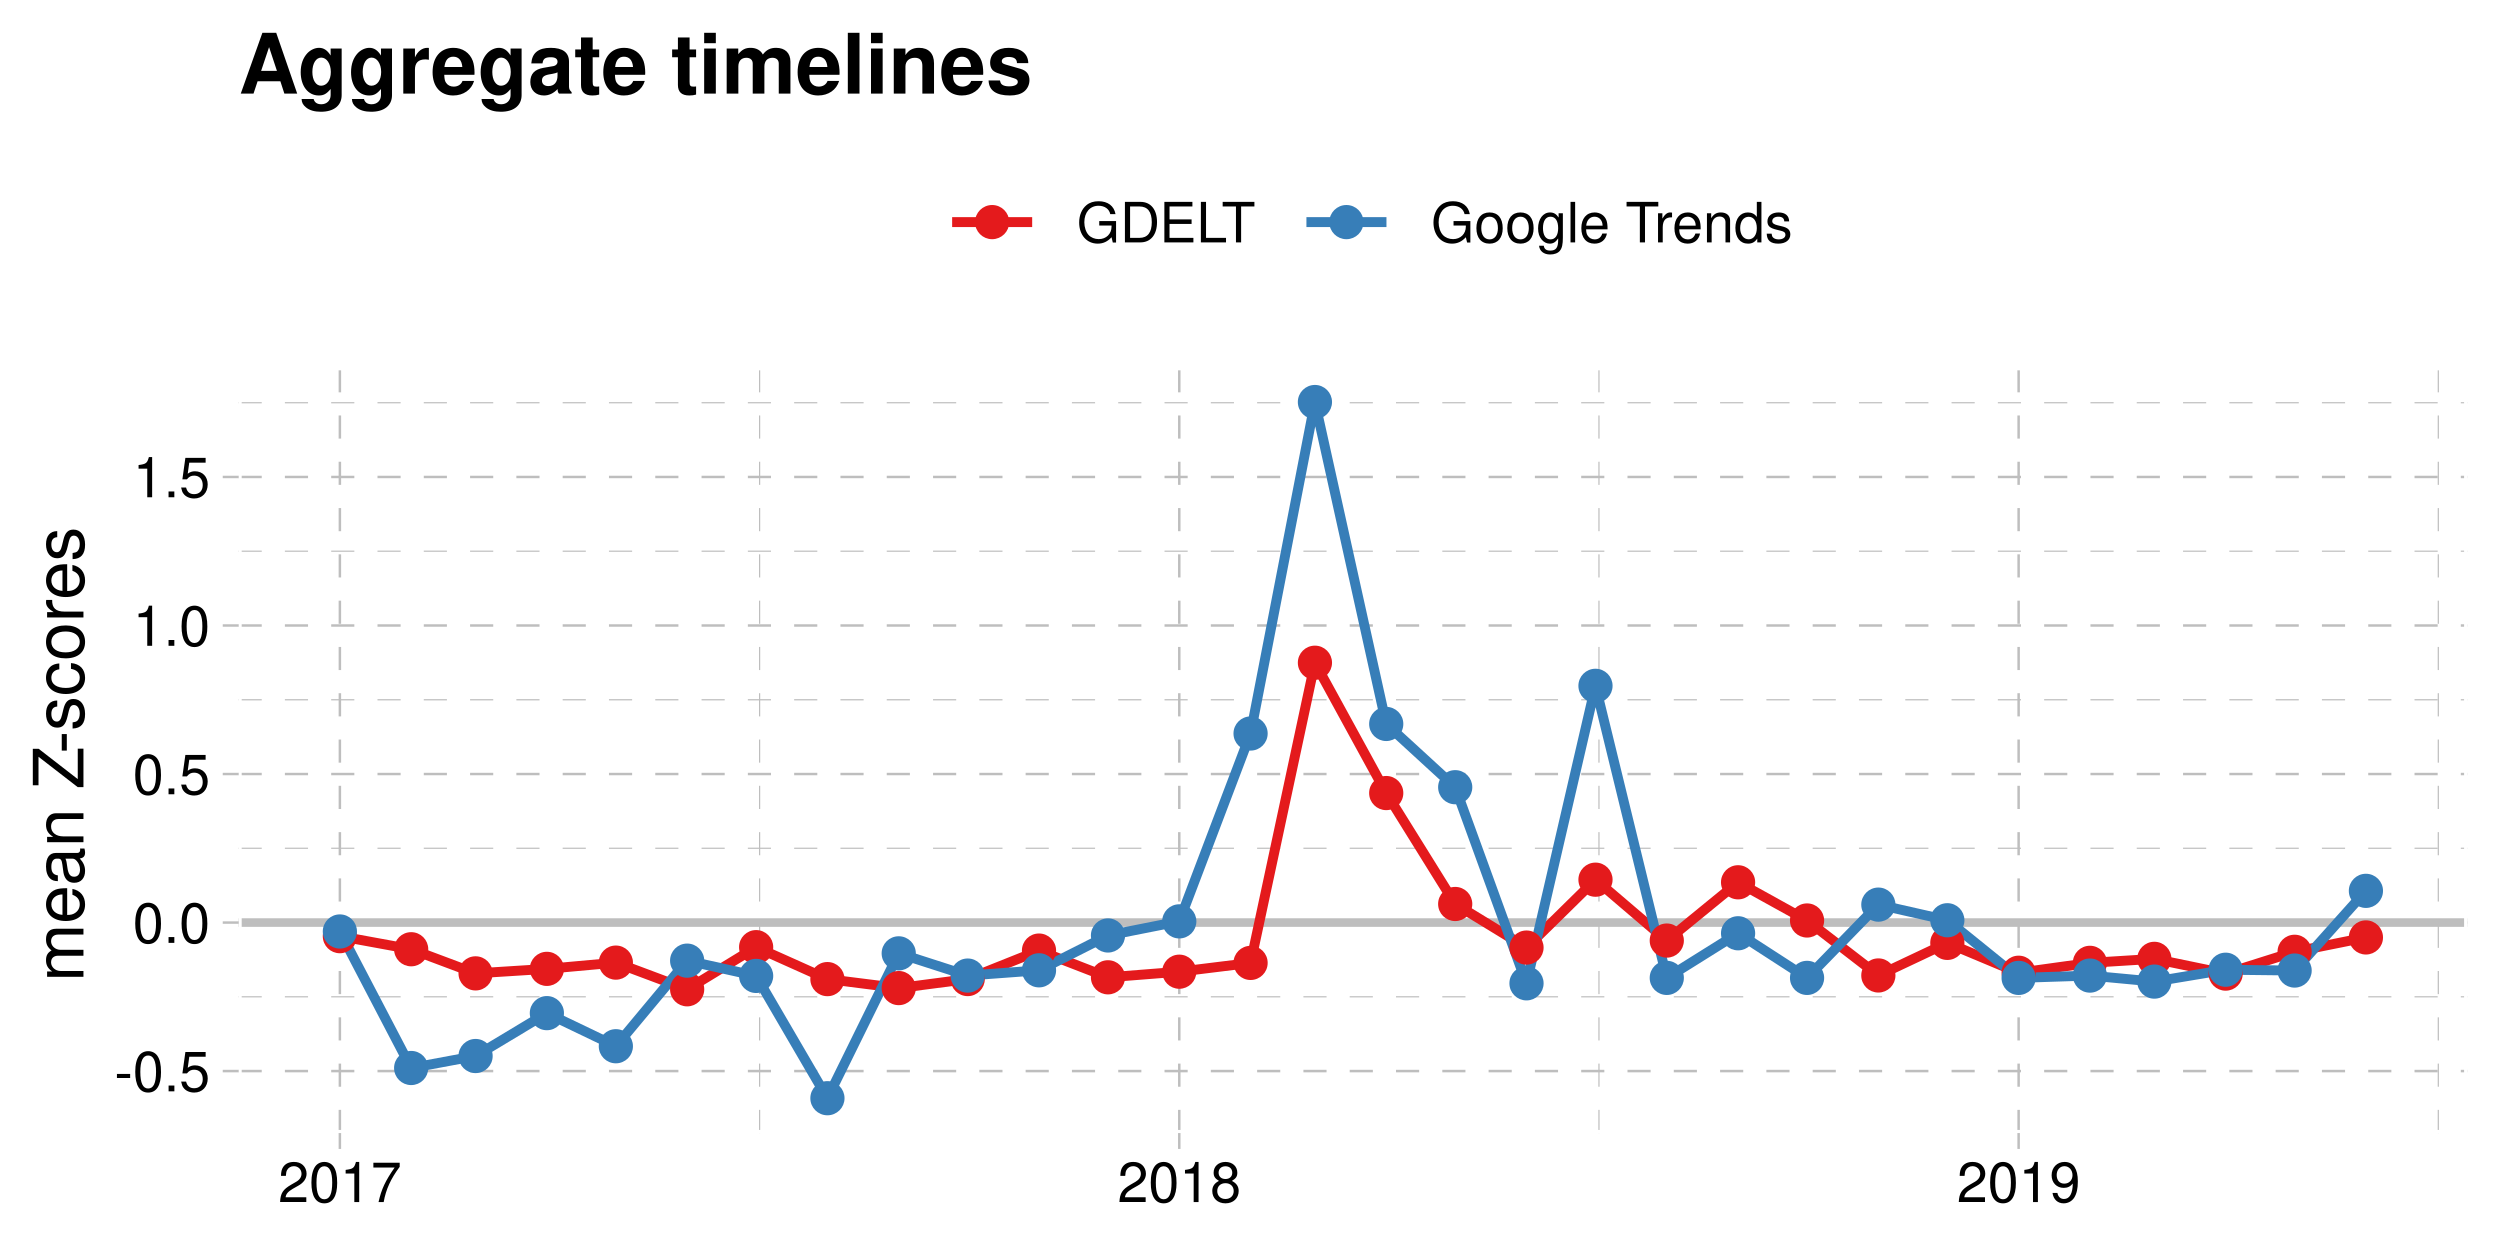
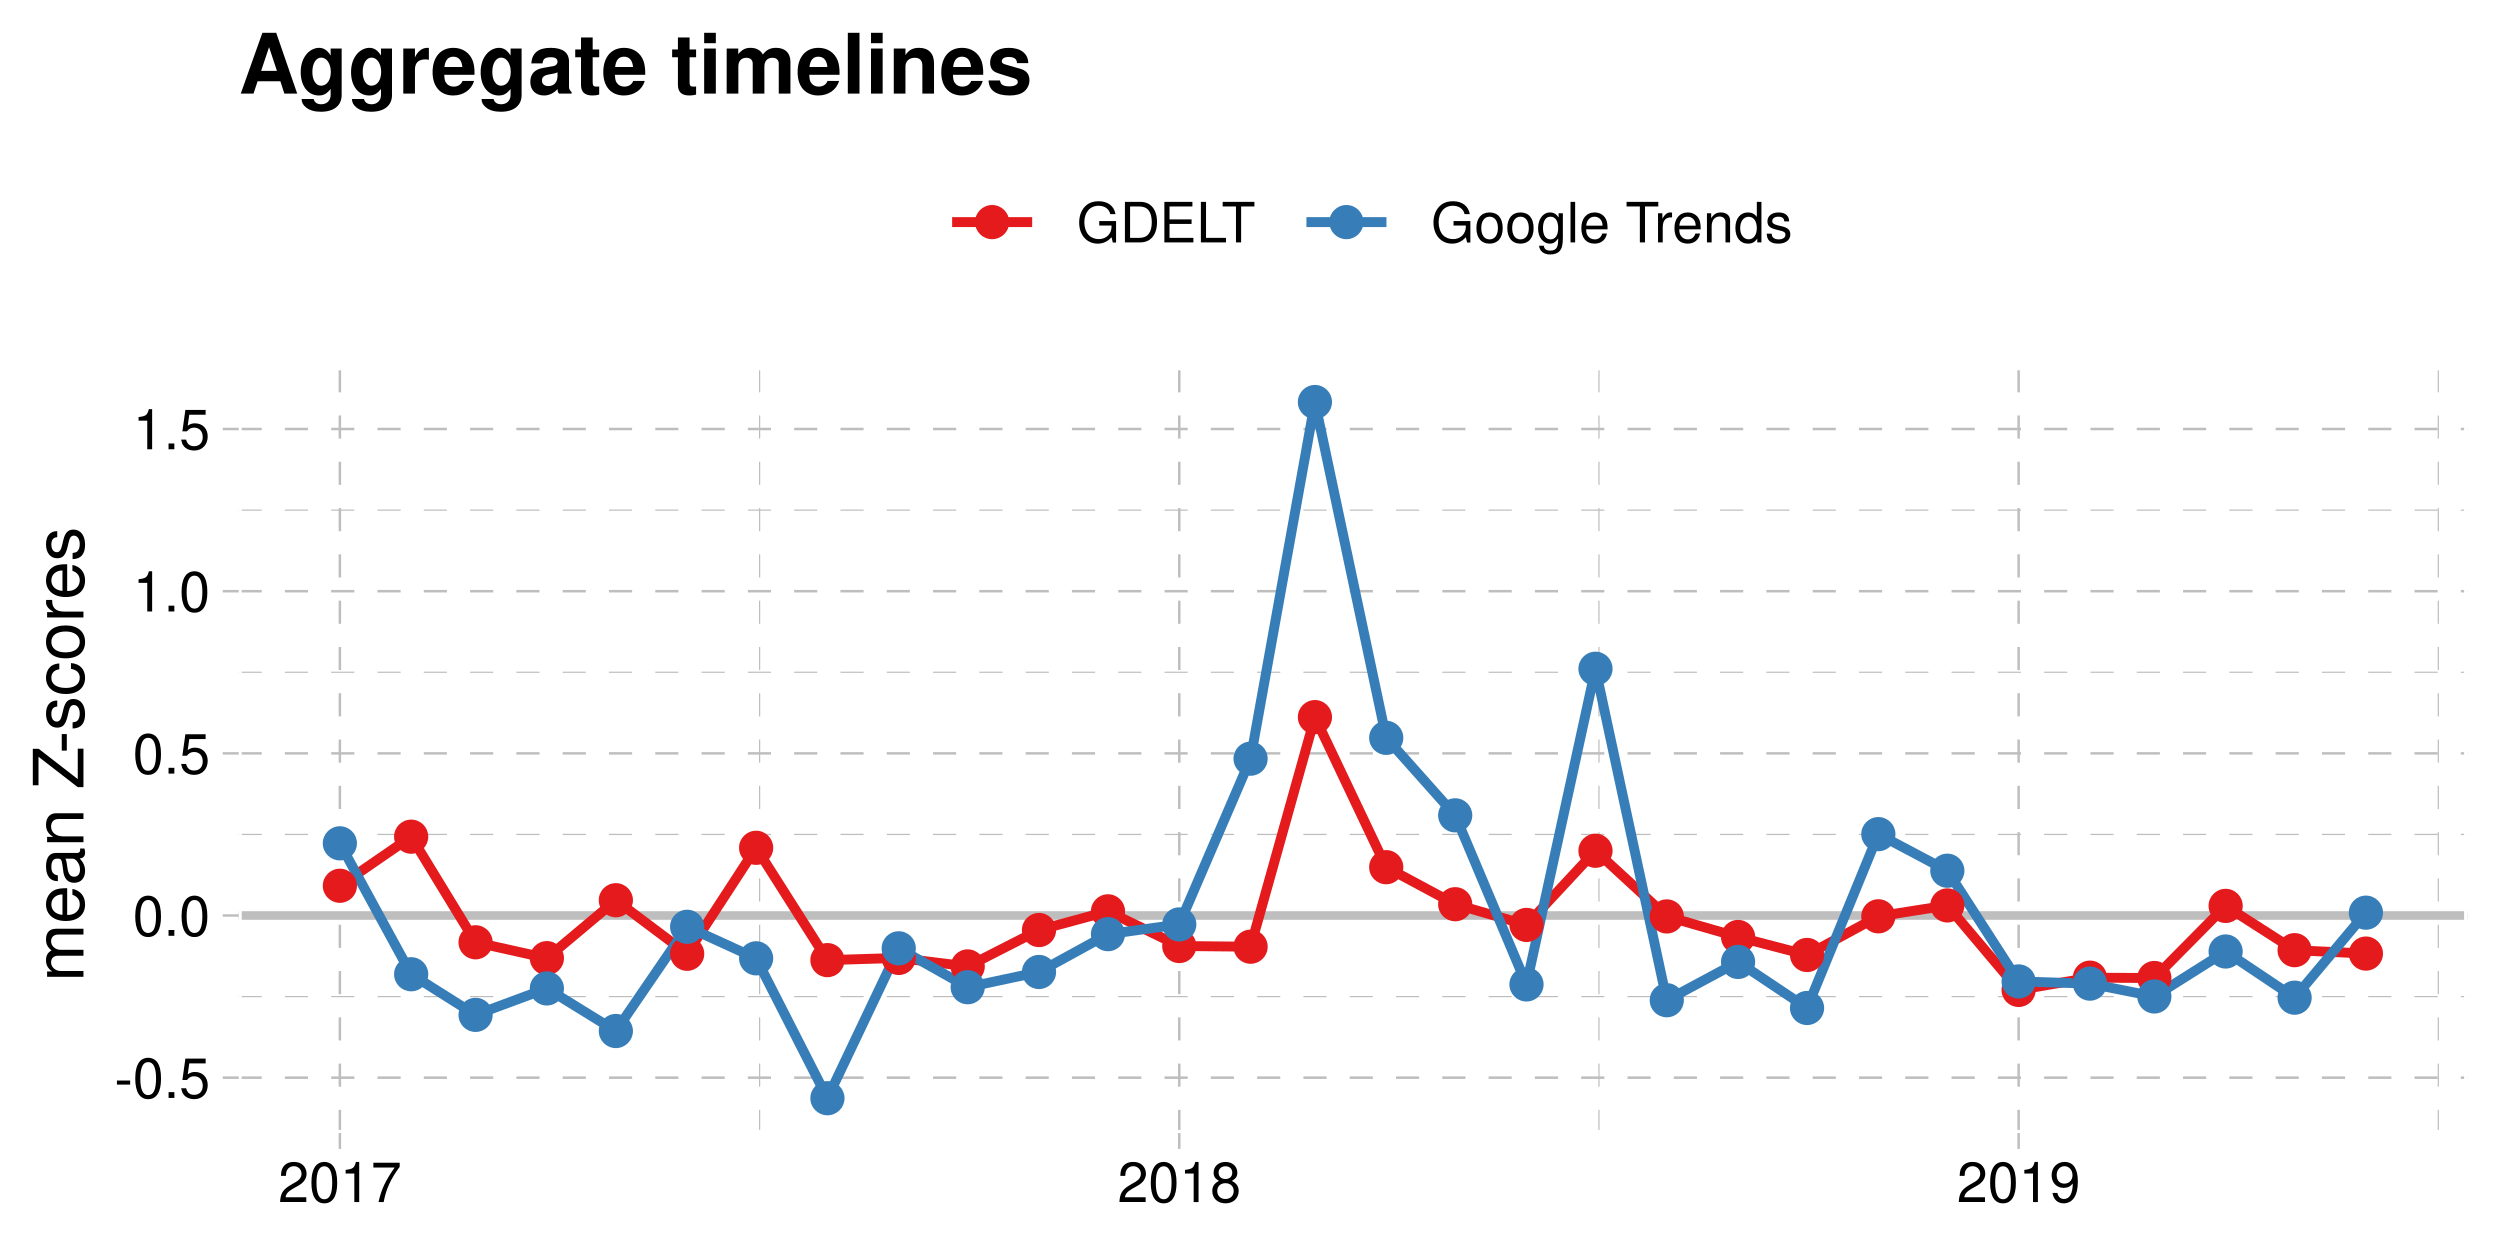
<svg xmlns="http://www.w3.org/2000/svg" viewBox="0 0 432.00 216.00">
  <defs>
    <style type="text/css">
    line, polyline, polygon, path, rect, circle {
      fill: none;
      stroke: #000000;
      stroke-linecap: round;
      stroke-linejoin: round;
      stroke-miterlimit: 10.00;
    }
  </style>
  </defs>
  <rect width="100%" height="100%" style="stroke: none; fill: #FFFFFF;" />
  <rect x="0.00" y="0.00" width="432.00" height="216.00" style="stroke-width: 1.07; stroke: none; fill: #FFFFFF;" />
  <defs>
    <clipPath id="cpNDEuMjN8NDI2LjMzfDE5NS43OXw2My40Ng==">
      <rect x="41.23" y="63.46" width="385.10" height="132.33" />
    </clipPath>
  </defs>
  <rect x="41.23" y="63.46" width="385.10" height="132.33" style="stroke-width: 1.07; stroke: #FFFFFF;" clip-path="url(#cpNDEuMjN8NDI2LjMzfDE5NS43OXw2My40Ng==)" />
-   <polyline points="41.23,172.25 426.33,172.25 " style="stroke-width: 0.21; stroke: #BEBEBE; stroke-dasharray: 4.00,4.00; stroke-linecap: butt;" clip-path="url(#cpNDEuMjN8NDI2LjMzfDE5NS43OXw2My40Ng==)" />
-   <polyline points="41.23,146.58 426.33,146.58 " style="stroke-width: 0.21; stroke: #BEBEBE; stroke-dasharray: 4.00,4.00; stroke-linecap: butt;" clip-path="url(#cpNDEuMjN8NDI2LjMzfDE5NS43OXw2My40Ng==)" />
-   <polyline points="41.23,120.92 426.33,120.92 " style="stroke-width: 0.21; stroke: #BEBEBE; stroke-dasharray: 4.00,4.00; stroke-linecap: butt;" clip-path="url(#cpNDEuMjN8NDI2LjMzfDE5NS43OXw2My40Ng==)" />
-   <polyline points="41.23,95.25 426.33,95.25 " style="stroke-width: 0.21; stroke: #BEBEBE; stroke-dasharray: 4.00,4.00; stroke-linecap: butt;" clip-path="url(#cpNDEuMjN8NDI2LjMzfDE5NS43OXw2My40Ng==)" />
-   <polyline points="41.23,69.59 426.33,69.59 " style="stroke-width: 0.21; stroke: #BEBEBE; stroke-dasharray: 4.00,4.00; stroke-linecap: butt;" clip-path="url(#cpNDEuMjN8NDI2LjMzfDE5NS43OXw2My40Ng==)" />
+   <polyline points="41.23,172.21 426.33,172.21 " style="stroke-width: 0.21; stroke: #BEBEBE; stroke-dasharray: 4.00,4.00; stroke-linecap: butt;" clip-path="url(#cpNDEuMjN8NDI2LjMzfDE5NS43OXw2My40Ng==)" />
+   <polyline points="41.23,144.19 426.33,144.19 " style="stroke-width: 0.21; stroke: #BEBEBE; stroke-dasharray: 4.00,4.00; stroke-linecap: butt;" clip-path="url(#cpNDEuMjN8NDI2LjMzfDE5NS43OXw2My40Ng==)" />
+   <polyline points="41.23,116.17 426.33,116.17 " style="stroke-width: 0.21; stroke: #BEBEBE; stroke-dasharray: 4.00,4.00; stroke-linecap: butt;" clip-path="url(#cpNDEuMjN8NDI2LjMzfDE5NS43OXw2My40Ng==)" />
+   <polyline points="41.23,88.15 426.33,88.15 " style="stroke-width: 0.21; stroke: #BEBEBE; stroke-dasharray: 4.00,4.00; stroke-linecap: butt;" clip-path="url(#cpNDEuMjN8NDI2LjMzfDE5NS43OXw2My40Ng==)" />
  <polyline points="131.26,195.79 131.26,63.46 " style="stroke-width: 0.21; stroke: #BEBEBE; stroke-dasharray: 4.00,4.00; stroke-linecap: butt;" clip-path="url(#cpNDEuMjN8NDI2LjMzfDE5NS43OXw2My40Ng==)" />
  <polyline points="276.30,195.79 276.30,63.46 " style="stroke-width: 0.21; stroke: #BEBEBE; stroke-dasharray: 4.00,4.00; stroke-linecap: butt;" clip-path="url(#cpNDEuMjN8NDI2LjMzfDE5NS43OXw2My40Ng==)" />
  <polyline points="421.34,195.79 421.34,63.46 " style="stroke-width: 0.21; stroke: #BEBEBE; stroke-dasharray: 4.00,4.00; stroke-linecap: butt;" clip-path="url(#cpNDEuMjN8NDI2LjMzfDE5NS43OXw2My40Ng==)" />
-   <polyline points="41.23,185.08 426.33,185.08 " style="stroke-width: 0.43; stroke: #BEBEBE; stroke-dasharray: 4.00,4.00; stroke-linecap: butt;" clip-path="url(#cpNDEuMjN8NDI2LjMzfDE5NS43OXw2My40Ng==)" />
-   <polyline points="41.23,159.42 426.33,159.42 " style="stroke-width: 0.43; stroke: #BEBEBE; stroke-dasharray: 4.00,4.00; stroke-linecap: butt;" clip-path="url(#cpNDEuMjN8NDI2LjMzfDE5NS43OXw2My40Ng==)" />
-   <polyline points="41.23,133.75 426.33,133.75 " style="stroke-width: 0.43; stroke: #BEBEBE; stroke-dasharray: 4.00,4.00; stroke-linecap: butt;" clip-path="url(#cpNDEuMjN8NDI2LjMzfDE5NS43OXw2My40Ng==)" />
-   <polyline points="41.23,108.09 426.33,108.09 " style="stroke-width: 0.43; stroke: #BEBEBE; stroke-dasharray: 4.00,4.00; stroke-linecap: butt;" clip-path="url(#cpNDEuMjN8NDI2LjMzfDE5NS43OXw2My40Ng==)" />
-   <polyline points="41.23,82.42 426.33,82.42 " style="stroke-width: 0.43; stroke: #BEBEBE; stroke-dasharray: 4.00,4.00; stroke-linecap: butt;" clip-path="url(#cpNDEuMjN8NDI2LjMzfDE5NS43OXw2My40Ng==)" />
+   <polyline points="41.23,186.22 426.33,186.22 " style="stroke-width: 0.43; stroke: #BEBEBE; stroke-dasharray: 4.00,4.00; stroke-linecap: butt;" clip-path="url(#cpNDEuMjN8NDI2LjMzfDE5NS43OXw2My40Ng==)" />
+   <polyline points="41.23,158.20 426.33,158.20 " style="stroke-width: 0.43; stroke: #BEBEBE; stroke-dasharray: 4.00,4.00; stroke-linecap: butt;" clip-path="url(#cpNDEuMjN8NDI2LjMzfDE5NS43OXw2My40Ng==)" />
+   <polyline points="41.23,130.18 426.33,130.18 " style="stroke-width: 0.43; stroke: #BEBEBE; stroke-dasharray: 4.00,4.00; stroke-linecap: butt;" clip-path="url(#cpNDEuMjN8NDI2LjMzfDE5NS43OXw2My40Ng==)" />
+   <polyline points="41.23,102.16 426.33,102.16 " style="stroke-width: 0.43; stroke: #BEBEBE; stroke-dasharray: 4.00,4.00; stroke-linecap: butt;" clip-path="url(#cpNDEuMjN8NDI2LjMzfDE5NS43OXw2My40Ng==)" />
+   <polyline points="41.23,74.13 426.33,74.13 " style="stroke-width: 0.43; stroke: #BEBEBE; stroke-dasharray: 4.00,4.00; stroke-linecap: butt;" clip-path="url(#cpNDEuMjN8NDI2LjMzfDE5NS43OXw2My40Ng==)" />
  <polyline points="58.73,195.79 58.73,63.46 " style="stroke-width: 0.43; stroke: #BEBEBE; stroke-dasharray: 4.00,4.00; stroke-linecap: butt;" clip-path="url(#cpNDEuMjN8NDI2LjMzfDE5NS43OXw2My40Ng==)" />
  <polyline points="203.78,195.79 203.78,63.46 " style="stroke-width: 0.43; stroke: #BEBEBE; stroke-dasharray: 4.00,4.00; stroke-linecap: butt;" clip-path="url(#cpNDEuMjN8NDI2LjMzfDE5NS43OXw2My40Ng==)" />
  <polyline points="348.82,195.79 348.82,63.46 " style="stroke-width: 0.43; stroke: #BEBEBE; stroke-dasharray: 4.00,4.00; stroke-linecap: butt;" clip-path="url(#cpNDEuMjN8NDI2LjMzfDE5NS43OXw2My40Ng==)" />
-   <line x1="41.23" y1="159.42" x2="426.33" y2="159.42" style="stroke-width: 1.49; stroke: #BEBEBE; stroke-linecap: butt;" clip-path="url(#cpNDEuMjN8NDI2LjMzfDE5NS43OXw2My40Ng==)" />
-   <polyline points="58.73,161.77 71.05,164.03 82.18,168.20 94.50,167.42 106.42,166.34 118.74,170.95 130.66,163.67 142.98,169.19 155.30,170.74 167.22,169.18 179.54,164.26 191.46,168.88 203.78,167.91 216.10,166.39 227.22,114.52 239.54,137.04 251.46,156.21 263.78,163.74 275.70,152.01 288.02,162.53 300.34,152.46 312.26,159.06 324.58,168.56 336.50,162.93 348.82,168.09 361.14,166.38 372.27,165.69 384.59,168.24 396.51,164.47 408.83,161.99 " style="stroke-width: 1.71; stroke: #E41A1C; stroke-linecap: butt;" clip-path="url(#cpNDEuMjN8NDI2LjMzfDE5NS43OXw2My40Ng==)" />
-   <polyline points="58.73,160.96 71.05,184.55 82.18,182.48 94.50,175.07 106.42,180.79 118.74,166.00 130.66,168.64 142.98,189.77 155.30,164.74 167.22,168.58 179.54,167.67 191.46,161.65 203.78,159.21 216.10,126.75 227.22,69.47 239.54,125.10 251.46,136.03 263.78,169.92 275.70,118.51 288.02,168.98 300.34,161.27 312.26,168.98 324.58,156.32 336.50,159.02 348.82,168.98 361.14,168.58 372.27,169.62 384.59,167.57 396.51,167.71 408.83,153.94 " style="stroke-width: 1.71; stroke: #377EB8; stroke-linecap: butt;" clip-path="url(#cpNDEuMjN8NDI2LjMzfDE5NS43OXw2My40Ng==)" />
-   <circle cx="58.73" cy="161.77" r="1.95pt" style="stroke-width: 0.71; stroke: #E41A1C; fill: #E41A1C;" clip-path="url(#cpNDEuMjN8NDI2LjMzfDE5NS43OXw2My40Ng==)" />
-   <circle cx="71.05" cy="164.03" r="1.95pt" style="stroke-width: 0.71; stroke: #E41A1C; fill: #E41A1C;" clip-path="url(#cpNDEuMjN8NDI2LjMzfDE5NS43OXw2My40Ng==)" />
-   <circle cx="82.18" cy="168.20" r="1.95pt" style="stroke-width: 0.71; stroke: #E41A1C; fill: #E41A1C;" clip-path="url(#cpNDEuMjN8NDI2LjMzfDE5NS43OXw2My40Ng==)" />
-   <circle cx="94.50" cy="167.42" r="1.95pt" style="stroke-width: 0.71; stroke: #E41A1C; fill: #E41A1C;" clip-path="url(#cpNDEuMjN8NDI2LjMzfDE5NS43OXw2My40Ng==)" />
-   <circle cx="106.42" cy="166.34" r="1.95pt" style="stroke-width: 0.71; stroke: #E41A1C; fill: #E41A1C;" clip-path="url(#cpNDEuMjN8NDI2LjMzfDE5NS43OXw2My40Ng==)" />
-   <circle cx="118.74" cy="170.95" r="1.95pt" style="stroke-width: 0.71; stroke: #E41A1C; fill: #E41A1C;" clip-path="url(#cpNDEuMjN8NDI2LjMzfDE5NS43OXw2My40Ng==)" />
-   <circle cx="130.66" cy="163.67" r="1.95pt" style="stroke-width: 0.71; stroke: #E41A1C; fill: #E41A1C;" clip-path="url(#cpNDEuMjN8NDI2LjMzfDE5NS43OXw2My40Ng==)" />
-   <circle cx="142.98" cy="169.19" r="1.95pt" style="stroke-width: 0.71; stroke: #E41A1C; fill: #E41A1C;" clip-path="url(#cpNDEuMjN8NDI2LjMzfDE5NS43OXw2My40Ng==)" />
-   <circle cx="155.30" cy="170.74" r="1.95pt" style="stroke-width: 0.71; stroke: #E41A1C; fill: #E41A1C;" clip-path="url(#cpNDEuMjN8NDI2LjMzfDE5NS43OXw2My40Ng==)" />
-   <circle cx="167.22" cy="169.18" r="1.95pt" style="stroke-width: 0.71; stroke: #E41A1C; fill: #E41A1C;" clip-path="url(#cpNDEuMjN8NDI2LjMzfDE5NS43OXw2My40Ng==)" />
-   <circle cx="179.54" cy="164.26" r="1.95pt" style="stroke-width: 0.71; stroke: #E41A1C; fill: #E41A1C;" clip-path="url(#cpNDEuMjN8NDI2LjMzfDE5NS43OXw2My40Ng==)" />
-   <circle cx="191.46" cy="168.88" r="1.95pt" style="stroke-width: 0.71; stroke: #E41A1C; fill: #E41A1C;" clip-path="url(#cpNDEuMjN8NDI2LjMzfDE5NS43OXw2My40Ng==)" />
-   <circle cx="203.78" cy="167.91" r="1.95pt" style="stroke-width: 0.71; stroke: #E41A1C; fill: #E41A1C;" clip-path="url(#cpNDEuMjN8NDI2LjMzfDE5NS43OXw2My40Ng==)" />
-   <circle cx="216.10" cy="166.39" r="1.95pt" style="stroke-width: 0.71; stroke: #E41A1C; fill: #E41A1C;" clip-path="url(#cpNDEuMjN8NDI2LjMzfDE5NS43OXw2My40Ng==)" />
-   <circle cx="227.22" cy="114.52" r="1.95pt" style="stroke-width: 0.71; stroke: #E41A1C; fill: #E41A1C;" clip-path="url(#cpNDEuMjN8NDI2LjMzfDE5NS43OXw2My40Ng==)" />
-   <circle cx="239.54" cy="137.04" r="1.95pt" style="stroke-width: 0.71; stroke: #E41A1C; fill: #E41A1C;" clip-path="url(#cpNDEuMjN8NDI2LjMzfDE5NS43OXw2My40Ng==)" />
-   <circle cx="251.46" cy="156.21" r="1.95pt" style="stroke-width: 0.71; stroke: #E41A1C; fill: #E41A1C;" clip-path="url(#cpNDEuMjN8NDI2LjMzfDE5NS43OXw2My40Ng==)" />
-   <circle cx="263.78" cy="163.74" r="1.95pt" style="stroke-width: 0.71; stroke: #E41A1C; fill: #E41A1C;" clip-path="url(#cpNDEuMjN8NDI2LjMzfDE5NS43OXw2My40Ng==)" />
-   <circle cx="275.70" cy="152.01" r="1.95pt" style="stroke-width: 0.71; stroke: #E41A1C; fill: #E41A1C;" clip-path="url(#cpNDEuMjN8NDI2LjMzfDE5NS43OXw2My40Ng==)" />
-   <circle cx="288.02" cy="162.53" r="1.95pt" style="stroke-width: 0.71; stroke: #E41A1C; fill: #E41A1C;" clip-path="url(#cpNDEuMjN8NDI2LjMzfDE5NS43OXw2My40Ng==)" />
-   <circle cx="300.34" cy="152.46" r="1.95pt" style="stroke-width: 0.71; stroke: #E41A1C; fill: #E41A1C;" clip-path="url(#cpNDEuMjN8NDI2LjMzfDE5NS43OXw2My40Ng==)" />
-   <circle cx="312.26" cy="159.06" r="1.95pt" style="stroke-width: 0.71; stroke: #E41A1C; fill: #E41A1C;" clip-path="url(#cpNDEuMjN8NDI2LjMzfDE5NS43OXw2My40Ng==)" />
-   <circle cx="324.58" cy="168.56" r="1.95pt" style="stroke-width: 0.71; stroke: #E41A1C; fill: #E41A1C;" clip-path="url(#cpNDEuMjN8NDI2LjMzfDE5NS43OXw2My40Ng==)" />
-   <circle cx="336.50" cy="162.93" r="1.95pt" style="stroke-width: 0.71; stroke: #E41A1C; fill: #E41A1C;" clip-path="url(#cpNDEuMjN8NDI2LjMzfDE5NS43OXw2My40Ng==)" />
-   <circle cx="348.82" cy="168.09" r="1.95pt" style="stroke-width: 0.71; stroke: #E41A1C; fill: #E41A1C;" clip-path="url(#cpNDEuMjN8NDI2LjMzfDE5NS43OXw2My40Ng==)" />
-   <circle cx="361.14" cy="166.38" r="1.95pt" style="stroke-width: 0.71; stroke: #E41A1C; fill: #E41A1C;" clip-path="url(#cpNDEuMjN8NDI2LjMzfDE5NS43OXw2My40Ng==)" />
-   <circle cx="372.27" cy="165.69" r="1.95pt" style="stroke-width: 0.71; stroke: #E41A1C; fill: #E41A1C;" clip-path="url(#cpNDEuMjN8NDI2LjMzfDE5NS43OXw2My40Ng==)" />
-   <circle cx="384.59" cy="168.24" r="1.95pt" style="stroke-width: 0.71; stroke: #E41A1C; fill: #E41A1C;" clip-path="url(#cpNDEuMjN8NDI2LjMzfDE5NS43OXw2My40Ng==)" />
-   <circle cx="396.51" cy="164.47" r="1.95pt" style="stroke-width: 0.71; stroke: #E41A1C; fill: #E41A1C;" clip-path="url(#cpNDEuMjN8NDI2LjMzfDE5NS43OXw2My40Ng==)" />
-   <circle cx="408.83" cy="161.99" r="1.95pt" style="stroke-width: 0.71; stroke: #E41A1C; fill: #E41A1C;" clip-path="url(#cpNDEuMjN8NDI2LjMzfDE5NS43OXw2My40Ng==)" />
-   <circle cx="58.73" cy="160.96" r="1.95pt" style="stroke-width: 0.71; stroke: #377EB8; fill: #377EB8;" clip-path="url(#cpNDEuMjN8NDI2LjMzfDE5NS43OXw2My40Ng==)" />
-   <circle cx="71.05" cy="184.55" r="1.95pt" style="stroke-width: 0.71; stroke: #377EB8; fill: #377EB8;" clip-path="url(#cpNDEuMjN8NDI2LjMzfDE5NS43OXw2My40Ng==)" />
-   <circle cx="82.18" cy="182.48" r="1.95pt" style="stroke-width: 0.71; stroke: #377EB8; fill: #377EB8;" clip-path="url(#cpNDEuMjN8NDI2LjMzfDE5NS43OXw2My40Ng==)" />
-   <circle cx="94.50" cy="175.07" r="1.95pt" style="stroke-width: 0.71; stroke: #377EB8; fill: #377EB8;" clip-path="url(#cpNDEuMjN8NDI2LjMzfDE5NS43OXw2My40Ng==)" />
-   <circle cx="106.42" cy="180.79" r="1.95pt" style="stroke-width: 0.71; stroke: #377EB8; fill: #377EB8;" clip-path="url(#cpNDEuMjN8NDI2LjMzfDE5NS43OXw2My40Ng==)" />
-   <circle cx="118.74" cy="166.00" r="1.95pt" style="stroke-width: 0.71; stroke: #377EB8; fill: #377EB8;" clip-path="url(#cpNDEuMjN8NDI2LjMzfDE5NS43OXw2My40Ng==)" />
-   <circle cx="130.66" cy="168.64" r="1.95pt" style="stroke-width: 0.71; stroke: #377EB8; fill: #377EB8;" clip-path="url(#cpNDEuMjN8NDI2LjMzfDE5NS43OXw2My40Ng==)" />
+   <line x1="41.23" y1="158.20" x2="426.33" y2="158.20" style="stroke-width: 1.49; stroke: #BEBEBE; stroke-linecap: butt;" clip-path="url(#cpNDEuMjN8NDI2LjMzfDE5NS43OXw2My40Ng==)" />
+   <polyline points="58.73,153.06 71.05,144.58 82.18,162.83 94.50,165.57 106.42,155.56 118.74,164.81 130.66,146.50 142.98,165.91 155.30,165.53 167.22,167.00 179.54,160.71 191.46,157.48 203.78,163.47 216.10,163.59 227.22,123.92 239.54,149.85 251.46,156.25 263.78,159.83 275.70,147.01 288.02,158.36 300.34,161.91 312.26,165.02 324.58,158.34 336.50,156.46 348.82,171.06 361.14,168.94 372.27,169.00 384.59,156.54 396.51,164.19 408.83,164.78 " style="stroke-width: 1.71; stroke: #E41A1C; stroke-linecap: butt;" clip-path="url(#cpNDEuMjN8NDI2LjMzfDE5NS43OXw2My40Ng==)" />
+   <polyline points="58.73,145.73 71.05,168.35 82.18,175.37 94.50,170.80 106.42,178.16 118.74,160.15 130.66,165.60 142.98,189.77 155.30,163.87 167.22,170.59 179.54,167.96 191.46,161.42 203.78,159.74 216.10,131.10 227.22,69.47 239.54,127.50 251.46,140.89 263.78,170.11 275.70,115.56 288.02,172.84 300.34,166.22 312.26,174.18 324.58,144.14 336.50,150.46 348.82,169.59 361.14,169.97 372.27,172.19 384.59,164.42 396.51,172.40 408.83,157.71 " style="stroke-width: 1.71; stroke: #377EB8; stroke-linecap: butt;" clip-path="url(#cpNDEuMjN8NDI2LjMzfDE5NS43OXw2My40Ng==)" />
+   <circle cx="58.73" cy="153.06" r="1.95pt" style="stroke-width: 0.71; stroke: #E41A1C; fill: #E41A1C;" clip-path="url(#cpNDEuMjN8NDI2LjMzfDE5NS43OXw2My40Ng==)" />
+   <circle cx="71.05" cy="144.58" r="1.95pt" style="stroke-width: 0.71; stroke: #E41A1C; fill: #E41A1C;" clip-path="url(#cpNDEuMjN8NDI2LjMzfDE5NS43OXw2My40Ng==)" />
+   <circle cx="82.18" cy="162.83" r="1.95pt" style="stroke-width: 0.71; stroke: #E41A1C; fill: #E41A1C;" clip-path="url(#cpNDEuMjN8NDI2LjMzfDE5NS43OXw2My40Ng==)" />
+   <circle cx="94.50" cy="165.57" r="1.95pt" style="stroke-width: 0.71; stroke: #E41A1C; fill: #E41A1C;" clip-path="url(#cpNDEuMjN8NDI2LjMzfDE5NS43OXw2My40Ng==)" />
+   <circle cx="106.42" cy="155.56" r="1.95pt" style="stroke-width: 0.71; stroke: #E41A1C; fill: #E41A1C;" clip-path="url(#cpNDEuMjN8NDI2LjMzfDE5NS43OXw2My40Ng==)" />
+   <circle cx="118.74" cy="164.81" r="1.95pt" style="stroke-width: 0.71; stroke: #E41A1C; fill: #E41A1C;" clip-path="url(#cpNDEuMjN8NDI2LjMzfDE5NS43OXw2My40Ng==)" />
+   <circle cx="130.66" cy="146.50" r="1.95pt" style="stroke-width: 0.71; stroke: #E41A1C; fill: #E41A1C;" clip-path="url(#cpNDEuMjN8NDI2LjMzfDE5NS43OXw2My40Ng==)" />
+   <circle cx="142.98" cy="165.91" r="1.95pt" style="stroke-width: 0.71; stroke: #E41A1C; fill: #E41A1C;" clip-path="url(#cpNDEuMjN8NDI2LjMzfDE5NS43OXw2My40Ng==)" />
+   <circle cx="155.30" cy="165.53" r="1.95pt" style="stroke-width: 0.71; stroke: #E41A1C; fill: #E41A1C;" clip-path="url(#cpNDEuMjN8NDI2LjMzfDE5NS43OXw2My40Ng==)" />
+   <circle cx="167.22" cy="167.00" r="1.95pt" style="stroke-width: 0.71; stroke: #E41A1C; fill: #E41A1C;" clip-path="url(#cpNDEuMjN8NDI2LjMzfDE5NS43OXw2My40Ng==)" />
+   <circle cx="179.54" cy="160.71" r="1.95pt" style="stroke-width: 0.71; stroke: #E41A1C; fill: #E41A1C;" clip-path="url(#cpNDEuMjN8NDI2LjMzfDE5NS43OXw2My40Ng==)" />
+   <circle cx="191.46" cy="157.48" r="1.95pt" style="stroke-width: 0.71; stroke: #E41A1C; fill: #E41A1C;" clip-path="url(#cpNDEuMjN8NDI2LjMzfDE5NS43OXw2My40Ng==)" />
+   <circle cx="203.78" cy="163.47" r="1.95pt" style="stroke-width: 0.71; stroke: #E41A1C; fill: #E41A1C;" clip-path="url(#cpNDEuMjN8NDI2LjMzfDE5NS43OXw2My40Ng==)" />
+   <circle cx="216.10" cy="163.59" r="1.95pt" style="stroke-width: 0.71; stroke: #E41A1C; fill: #E41A1C;" clip-path="url(#cpNDEuMjN8NDI2LjMzfDE5NS43OXw2My40Ng==)" />
+   <circle cx="227.22" cy="123.92" r="1.95pt" style="stroke-width: 0.71; stroke: #E41A1C; fill: #E41A1C;" clip-path="url(#cpNDEuMjN8NDI2LjMzfDE5NS43OXw2My40Ng==)" />
+   <circle cx="239.54" cy="149.85" r="1.95pt" style="stroke-width: 0.71; stroke: #E41A1C; fill: #E41A1C;" clip-path="url(#cpNDEuMjN8NDI2LjMzfDE5NS43OXw2My40Ng==)" />
+   <circle cx="251.46" cy="156.25" r="1.95pt" style="stroke-width: 0.71; stroke: #E41A1C; fill: #E41A1C;" clip-path="url(#cpNDEuMjN8NDI2LjMzfDE5NS43OXw2My40Ng==)" />
+   <circle cx="263.78" cy="159.83" r="1.95pt" style="stroke-width: 0.71; stroke: #E41A1C; fill: #E41A1C;" clip-path="url(#cpNDEuMjN8NDI2LjMzfDE5NS43OXw2My40Ng==)" />
+   <circle cx="275.70" cy="147.01" r="1.95pt" style="stroke-width: 0.71; stroke: #E41A1C; fill: #E41A1C;" clip-path="url(#cpNDEuMjN8NDI2LjMzfDE5NS43OXw2My40Ng==)" />
+   <circle cx="288.02" cy="158.36" r="1.95pt" style="stroke-width: 0.71; stroke: #E41A1C; fill: #E41A1C;" clip-path="url(#cpNDEuMjN8NDI2LjMzfDE5NS43OXw2My40Ng==)" />
+   <circle cx="300.34" cy="161.91" r="1.95pt" style="stroke-width: 0.71; stroke: #E41A1C; fill: #E41A1C;" clip-path="url(#cpNDEuMjN8NDI2LjMzfDE5NS43OXw2My40Ng==)" />
+   <circle cx="312.26" cy="165.02" r="1.95pt" style="stroke-width: 0.71; stroke: #E41A1C; fill: #E41A1C;" clip-path="url(#cpNDEuMjN8NDI2LjMzfDE5NS43OXw2My40Ng==)" />
+   <circle cx="324.58" cy="158.34" r="1.95pt" style="stroke-width: 0.71; stroke: #E41A1C; fill: #E41A1C;" clip-path="url(#cpNDEuMjN8NDI2LjMzfDE5NS43OXw2My40Ng==)" />
+   <circle cx="336.50" cy="156.46" r="1.95pt" style="stroke-width: 0.71; stroke: #E41A1C; fill: #E41A1C;" clip-path="url(#cpNDEuMjN8NDI2LjMzfDE5NS43OXw2My40Ng==)" />
+   <circle cx="348.82" cy="171.06" r="1.95pt" style="stroke-width: 0.71; stroke: #E41A1C; fill: #E41A1C;" clip-path="url(#cpNDEuMjN8NDI2LjMzfDE5NS43OXw2My40Ng==)" />
+   <circle cx="361.14" cy="168.94" r="1.95pt" style="stroke-width: 0.71; stroke: #E41A1C; fill: #E41A1C;" clip-path="url(#cpNDEuMjN8NDI2LjMzfDE5NS43OXw2My40Ng==)" />
+   <circle cx="372.27" cy="169.00" r="1.95pt" style="stroke-width: 0.71; stroke: #E41A1C; fill: #E41A1C;" clip-path="url(#cpNDEuMjN8NDI2LjMzfDE5NS43OXw2My40Ng==)" />
+   <circle cx="384.59" cy="156.54" r="1.95pt" style="stroke-width: 0.71; stroke: #E41A1C; fill: #E41A1C;" clip-path="url(#cpNDEuMjN8NDI2LjMzfDE5NS43OXw2My40Ng==)" />
+   <circle cx="396.51" cy="164.19" r="1.95pt" style="stroke-width: 0.71; stroke: #E41A1C; fill: #E41A1C;" clip-path="url(#cpNDEuMjN8NDI2LjMzfDE5NS43OXw2My40Ng==)" />
+   <circle cx="408.83" cy="164.78" r="1.95pt" style="stroke-width: 0.71; stroke: #E41A1C; fill: #E41A1C;" clip-path="url(#cpNDEuMjN8NDI2LjMzfDE5NS43OXw2My40Ng==)" />
+   <circle cx="58.73" cy="145.73" r="1.95pt" style="stroke-width: 0.71; stroke: #377EB8; fill: #377EB8;" clip-path="url(#cpNDEuMjN8NDI2LjMzfDE5NS43OXw2My40Ng==)" />
+   <circle cx="71.05" cy="168.35" r="1.95pt" style="stroke-width: 0.71; stroke: #377EB8; fill: #377EB8;" clip-path="url(#cpNDEuMjN8NDI2LjMzfDE5NS43OXw2My40Ng==)" />
+   <circle cx="82.18" cy="175.37" r="1.95pt" style="stroke-width: 0.71; stroke: #377EB8; fill: #377EB8;" clip-path="url(#cpNDEuMjN8NDI2LjMzfDE5NS43OXw2My40Ng==)" />
+   <circle cx="94.50" cy="170.80" r="1.95pt" style="stroke-width: 0.71; stroke: #377EB8; fill: #377EB8;" clip-path="url(#cpNDEuMjN8NDI2LjMzfDE5NS43OXw2My40Ng==)" />
+   <circle cx="106.42" cy="178.16" r="1.95pt" style="stroke-width: 0.71; stroke: #377EB8; fill: #377EB8;" clip-path="url(#cpNDEuMjN8NDI2LjMzfDE5NS43OXw2My40Ng==)" />
+   <circle cx="118.74" cy="160.15" r="1.95pt" style="stroke-width: 0.71; stroke: #377EB8; fill: #377EB8;" clip-path="url(#cpNDEuMjN8NDI2LjMzfDE5NS43OXw2My40Ng==)" />
+   <circle cx="130.66" cy="165.60" r="1.95pt" style="stroke-width: 0.71; stroke: #377EB8; fill: #377EB8;" clip-path="url(#cpNDEuMjN8NDI2LjMzfDE5NS43OXw2My40Ng==)" />
  <circle cx="142.98" cy="189.77" r="1.95pt" style="stroke-width: 0.71; stroke: #377EB8; fill: #377EB8;" clip-path="url(#cpNDEuMjN8NDI2LjMzfDE5NS43OXw2My40Ng==)" />
-   <circle cx="155.30" cy="164.74" r="1.95pt" style="stroke-width: 0.71; stroke: #377EB8; fill: #377EB8;" clip-path="url(#cpNDEuMjN8NDI2LjMzfDE5NS43OXw2My40Ng==)" />
-   <circle cx="167.22" cy="168.58" r="1.95pt" style="stroke-width: 0.71; stroke: #377EB8; fill: #377EB8;" clip-path="url(#cpNDEuMjN8NDI2LjMzfDE5NS43OXw2My40Ng==)" />
-   <circle cx="179.54" cy="167.67" r="1.95pt" style="stroke-width: 0.71; stroke: #377EB8; fill: #377EB8;" clip-path="url(#cpNDEuMjN8NDI2LjMzfDE5NS43OXw2My40Ng==)" />
-   <circle cx="191.46" cy="161.65" r="1.95pt" style="stroke-width: 0.71; stroke: #377EB8; fill: #377EB8;" clip-path="url(#cpNDEuMjN8NDI2LjMzfDE5NS43OXw2My40Ng==)" />
-   <circle cx="203.78" cy="159.21" r="1.95pt" style="stroke-width: 0.71; stroke: #377EB8; fill: #377EB8;" clip-path="url(#cpNDEuMjN8NDI2LjMzfDE5NS43OXw2My40Ng==)" />
-   <circle cx="216.10" cy="126.75" r="1.95pt" style="stroke-width: 0.71; stroke: #377EB8; fill: #377EB8;" clip-path="url(#cpNDEuMjN8NDI2LjMzfDE5NS43OXw2My40Ng==)" />
+   <circle cx="155.30" cy="163.87" r="1.95pt" style="stroke-width: 0.71; stroke: #377EB8; fill: #377EB8;" clip-path="url(#cpNDEuMjN8NDI2LjMzfDE5NS43OXw2My40Ng==)" />
+   <circle cx="167.22" cy="170.59" r="1.95pt" style="stroke-width: 0.71; stroke: #377EB8; fill: #377EB8;" clip-path="url(#cpNDEuMjN8NDI2LjMzfDE5NS43OXw2My40Ng==)" />
+   <circle cx="179.54" cy="167.96" r="1.95pt" style="stroke-width: 0.71; stroke: #377EB8; fill: #377EB8;" clip-path="url(#cpNDEuMjN8NDI2LjMzfDE5NS43OXw2My40Ng==)" />
+   <circle cx="191.46" cy="161.42" r="1.95pt" style="stroke-width: 0.71; stroke: #377EB8; fill: #377EB8;" clip-path="url(#cpNDEuMjN8NDI2LjMzfDE5NS43OXw2My40Ng==)" />
+   <circle cx="203.78" cy="159.74" r="1.95pt" style="stroke-width: 0.71; stroke: #377EB8; fill: #377EB8;" clip-path="url(#cpNDEuMjN8NDI2LjMzfDE5NS43OXw2My40Ng==)" />
+   <circle cx="216.10" cy="131.10" r="1.95pt" style="stroke-width: 0.71; stroke: #377EB8; fill: #377EB8;" clip-path="url(#cpNDEuMjN8NDI2LjMzfDE5NS43OXw2My40Ng==)" />
  <circle cx="227.22" cy="69.47" r="1.95pt" style="stroke-width: 0.71; stroke: #377EB8; fill: #377EB8;" clip-path="url(#cpNDEuMjN8NDI2LjMzfDE5NS43OXw2My40Ng==)" />
-   <circle cx="239.54" cy="125.10" r="1.95pt" style="stroke-width: 0.71; stroke: #377EB8; fill: #377EB8;" clip-path="url(#cpNDEuMjN8NDI2LjMzfDE5NS43OXw2My40Ng==)" />
-   <circle cx="251.46" cy="136.03" r="1.95pt" style="stroke-width: 0.71; stroke: #377EB8; fill: #377EB8;" clip-path="url(#cpNDEuMjN8NDI2LjMzfDE5NS43OXw2My40Ng==)" />
-   <circle cx="263.78" cy="169.92" r="1.95pt" style="stroke-width: 0.71; stroke: #377EB8; fill: #377EB8;" clip-path="url(#cpNDEuMjN8NDI2LjMzfDE5NS43OXw2My40Ng==)" />
-   <circle cx="275.70" cy="118.51" r="1.95pt" style="stroke-width: 0.71; stroke: #377EB8; fill: #377EB8;" clip-path="url(#cpNDEuMjN8NDI2LjMzfDE5NS43OXw2My40Ng==)" />
-   <circle cx="288.02" cy="168.98" r="1.95pt" style="stroke-width: 0.71; stroke: #377EB8; fill: #377EB8;" clip-path="url(#cpNDEuMjN8NDI2LjMzfDE5NS43OXw2My40Ng==)" />
-   <circle cx="300.34" cy="161.27" r="1.95pt" style="stroke-width: 0.71; stroke: #377EB8; fill: #377EB8;" clip-path="url(#cpNDEuMjN8NDI2LjMzfDE5NS43OXw2My40Ng==)" />
-   <circle cx="312.26" cy="168.98" r="1.95pt" style="stroke-width: 0.71; stroke: #377EB8; fill: #377EB8;" clip-path="url(#cpNDEuMjN8NDI2LjMzfDE5NS43OXw2My40Ng==)" />
-   <circle cx="324.58" cy="156.32" r="1.95pt" style="stroke-width: 0.71; stroke: #377EB8; fill: #377EB8;" clip-path="url(#cpNDEuMjN8NDI2LjMzfDE5NS43OXw2My40Ng==)" />
-   <circle cx="336.50" cy="159.02" r="1.95pt" style="stroke-width: 0.71; stroke: #377EB8; fill: #377EB8;" clip-path="url(#cpNDEuMjN8NDI2LjMzfDE5NS43OXw2My40Ng==)" />
-   <circle cx="348.82" cy="168.98" r="1.95pt" style="stroke-width: 0.71; stroke: #377EB8; fill: #377EB8;" clip-path="url(#cpNDEuMjN8NDI2LjMzfDE5NS43OXw2My40Ng==)" />
-   <circle cx="361.14" cy="168.58" r="1.95pt" style="stroke-width: 0.71; stroke: #377EB8; fill: #377EB8;" clip-path="url(#cpNDEuMjN8NDI2LjMzfDE5NS43OXw2My40Ng==)" />
-   <circle cx="372.27" cy="169.62" r="1.95pt" style="stroke-width: 0.71; stroke: #377EB8; fill: #377EB8;" clip-path="url(#cpNDEuMjN8NDI2LjMzfDE5NS43OXw2My40Ng==)" />
-   <circle cx="384.59" cy="167.57" r="1.95pt" style="stroke-width: 0.71; stroke: #377EB8; fill: #377EB8;" clip-path="url(#cpNDEuMjN8NDI2LjMzfDE5NS43OXw2My40Ng==)" />
-   <circle cx="396.51" cy="167.71" r="1.95pt" style="stroke-width: 0.71; stroke: #377EB8; fill: #377EB8;" clip-path="url(#cpNDEuMjN8NDI2LjMzfDE5NS43OXw2My40Ng==)" />
-   <circle cx="408.83" cy="153.94" r="1.95pt" style="stroke-width: 0.71; stroke: #377EB8; fill: #377EB8;" clip-path="url(#cpNDEuMjN8NDI2LjMzfDE5NS43OXw2My40Ng==)" />
+   <circle cx="239.54" cy="127.50" r="1.95pt" style="stroke-width: 0.71; stroke: #377EB8; fill: #377EB8;" clip-path="url(#cpNDEuMjN8NDI2LjMzfDE5NS43OXw2My40Ng==)" />
+   <circle cx="251.46" cy="140.89" r="1.95pt" style="stroke-width: 0.71; stroke: #377EB8; fill: #377EB8;" clip-path="url(#cpNDEuMjN8NDI2LjMzfDE5NS43OXw2My40Ng==)" />
+   <circle cx="263.78" cy="170.11" r="1.95pt" style="stroke-width: 0.71; stroke: #377EB8; fill: #377EB8;" clip-path="url(#cpNDEuMjN8NDI2LjMzfDE5NS43OXw2My40Ng==)" />
+   <circle cx="275.70" cy="115.56" r="1.95pt" style="stroke-width: 0.71; stroke: #377EB8; fill: #377EB8;" clip-path="url(#cpNDEuMjN8NDI2LjMzfDE5NS43OXw2My40Ng==)" />
+   <circle cx="288.02" cy="172.84" r="1.95pt" style="stroke-width: 0.71; stroke: #377EB8; fill: #377EB8;" clip-path="url(#cpNDEuMjN8NDI2LjMzfDE5NS43OXw2My40Ng==)" />
+   <circle cx="300.34" cy="166.22" r="1.95pt" style="stroke-width: 0.71; stroke: #377EB8; fill: #377EB8;" clip-path="url(#cpNDEuMjN8NDI2LjMzfDE5NS43OXw2My40Ng==)" />
+   <circle cx="312.26" cy="174.18" r="1.95pt" style="stroke-width: 0.71; stroke: #377EB8; fill: #377EB8;" clip-path="url(#cpNDEuMjN8NDI2LjMzfDE5NS43OXw2My40Ng==)" />
+   <circle cx="324.58" cy="144.14" r="1.95pt" style="stroke-width: 0.71; stroke: #377EB8; fill: #377EB8;" clip-path="url(#cpNDEuMjN8NDI2LjMzfDE5NS43OXw2My40Ng==)" />
+   <circle cx="336.50" cy="150.46" r="1.95pt" style="stroke-width: 0.71; stroke: #377EB8; fill: #377EB8;" clip-path="url(#cpNDEuMjN8NDI2LjMzfDE5NS43OXw2My40Ng==)" />
+   <circle cx="348.82" cy="169.59" r="1.95pt" style="stroke-width: 0.71; stroke: #377EB8; fill: #377EB8;" clip-path="url(#cpNDEuMjN8NDI2LjMzfDE5NS43OXw2My40Ng==)" />
+   <circle cx="361.14" cy="169.97" r="1.95pt" style="stroke-width: 0.71; stroke: #377EB8; fill: #377EB8;" clip-path="url(#cpNDEuMjN8NDI2LjMzfDE5NS43OXw2My40Ng==)" />
+   <circle cx="372.27" cy="172.19" r="1.95pt" style="stroke-width: 0.71; stroke: #377EB8; fill: #377EB8;" clip-path="url(#cpNDEuMjN8NDI2LjMzfDE5NS43OXw2My40Ng==)" />
+   <circle cx="384.59" cy="164.42" r="1.95pt" style="stroke-width: 0.71; stroke: #377EB8; fill: #377EB8;" clip-path="url(#cpNDEuMjN8NDI2LjMzfDE5NS43OXw2My40Ng==)" />
+   <circle cx="396.51" cy="172.40" r="1.95pt" style="stroke-width: 0.71; stroke: #377EB8; fill: #377EB8;" clip-path="url(#cpNDEuMjN8NDI2LjMzfDE5NS43OXw2My40Ng==)" />
+   <circle cx="408.83" cy="157.71" r="1.95pt" style="stroke-width: 0.71; stroke: #377EB8; fill: #377EB8;" clip-path="url(#cpNDEuMjN8NDI2LjMzfDE5NS43OXw2My40Ng==)" />
  <rect x="41.23" y="63.46" width="385.10" height="132.33" style="stroke-width: 1.07; stroke: #FFFFFF;" clip-path="url(#cpNDEuMjN8NDI2LjMzfDE5NS43OXw2My40Ng==)" />
  <defs>
    <clipPath id="cpMC4wMHw0MzIuMDB8MjE2LjAwfDAuMDA=">
      <rect x="0.00" y="0.00" width="432.00" height="216.00" />
    </clipPath>
  </defs>
  <g clip-path="url(#cpMC4wMHw0MzIuMDB8MjE2LjAwfDAuMDA=)">
-     <text x="19.77" y="188.58" style="font-size: 9.60px; font-family: Nimbus Sans L;" textLength="16.53px" lengthAdjust="spacingAndGlyphs">-0.5</text>
+     <text x="19.77" y="189.72" style="font-size: 9.60px; font-family: Nimbus Sans L;" textLength="16.53px" lengthAdjust="spacingAndGlyphs">-0.5</text>
  </g>
  <g clip-path="url(#cpMC4wMHw0MzIuMDB8MjE2LjAwfDAuMDA=)">
-     <text x="22.96" y="162.92" style="font-size: 9.60px; font-family: Nimbus Sans L;" textLength="13.34px" lengthAdjust="spacingAndGlyphs">0.0</text>
+     <text x="22.96" y="161.70" style="font-size: 9.60px; font-family: Nimbus Sans L;" textLength="13.34px" lengthAdjust="spacingAndGlyphs">0.0</text>
  </g>
  <g clip-path="url(#cpMC4wMHw0MzIuMDB8MjE2LjAwfDAuMDA=)">
-     <text x="22.96" y="137.25" style="font-size: 9.60px; font-family: Nimbus Sans L;" textLength="13.34px" lengthAdjust="spacingAndGlyphs">0.5</text>
+     <text x="22.96" y="133.68" style="font-size: 9.60px; font-family: Nimbus Sans L;" textLength="13.34px" lengthAdjust="spacingAndGlyphs">0.5</text>
  </g>
  <g clip-path="url(#cpMC4wMHw0MzIuMDB8MjE2LjAwfDAuMDA=)">
-     <text x="22.96" y="111.59" style="font-size: 9.60px; font-family: Nimbus Sans L;" textLength="13.34px" lengthAdjust="spacingAndGlyphs">1.0</text>
+     <text x="22.96" y="105.66" style="font-size: 9.60px; font-family: Nimbus Sans L;" textLength="13.34px" lengthAdjust="spacingAndGlyphs">1.0</text>
  </g>
  <g clip-path="url(#cpMC4wMHw0MzIuMDB8MjE2LjAwfDAuMDA=)">
-     <text x="22.96" y="85.92" style="font-size: 9.60px; font-family: Nimbus Sans L;" textLength="13.34px" lengthAdjust="spacingAndGlyphs">1.5</text>
+     <text x="22.96" y="77.63" style="font-size: 9.60px; font-family: Nimbus Sans L;" textLength="13.34px" lengthAdjust="spacingAndGlyphs">1.5</text>
  </g>
-   <polyline points="38.49,185.08 41.23,185.08 " style="stroke-width: 0.43; stroke: #BEBEBE; stroke-linecap: butt;" clip-path="url(#cpMC4wMHw0MzIuMDB8MjE2LjAwfDAuMDA=)" />
-   <polyline points="38.49,159.42 41.23,159.42 " style="stroke-width: 0.43; stroke: #BEBEBE; stroke-linecap: butt;" clip-path="url(#cpMC4wMHw0MzIuMDB8MjE2LjAwfDAuMDA=)" />
-   <polyline points="38.49,133.75 41.23,133.75 " style="stroke-width: 0.43; stroke: #BEBEBE; stroke-linecap: butt;" clip-path="url(#cpMC4wMHw0MzIuMDB8MjE2LjAwfDAuMDA=)" />
-   <polyline points="38.49,108.09 41.23,108.09 " style="stroke-width: 0.43; stroke: #BEBEBE; stroke-linecap: butt;" clip-path="url(#cpMC4wMHw0MzIuMDB8MjE2LjAwfDAuMDA=)" />
-   <polyline points="38.49,82.42 41.23,82.42 " style="stroke-width: 0.43; stroke: #BEBEBE; stroke-linecap: butt;" clip-path="url(#cpMC4wMHw0MzIuMDB8MjE2LjAwfDAuMDA=)" />
+   <polyline points="38.49,186.22 41.23,186.22 " style="stroke-width: 0.43; stroke: #BEBEBE; stroke-linecap: butt;" clip-path="url(#cpMC4wMHw0MzIuMDB8MjE2LjAwfDAuMDA=)" />
+   <polyline points="38.49,158.20 41.23,158.20 " style="stroke-width: 0.43; stroke: #BEBEBE; stroke-linecap: butt;" clip-path="url(#cpMC4wMHw0MzIuMDB8MjE2LjAwfDAuMDA=)" />
+   <polyline points="38.49,130.18 41.23,130.18 " style="stroke-width: 0.43; stroke: #BEBEBE; stroke-linecap: butt;" clip-path="url(#cpMC4wMHw0MzIuMDB8MjE2LjAwfDAuMDA=)" />
+   <polyline points="38.49,102.16 41.23,102.16 " style="stroke-width: 0.43; stroke: #BEBEBE; stroke-linecap: butt;" clip-path="url(#cpMC4wMHw0MzIuMDB8MjE2LjAwfDAuMDA=)" />
+   <polyline points="38.49,74.13 41.23,74.13 " style="stroke-width: 0.43; stroke: #BEBEBE; stroke-linecap: butt;" clip-path="url(#cpMC4wMHw0MzIuMDB8MjE2LjAwfDAuMDA=)" />
  <polyline points="58.73,198.53 58.73,195.79 " style="stroke-width: 0.43; stroke: #BEBEBE; stroke-linecap: butt;" clip-path="url(#cpMC4wMHw0MzIuMDB8MjE2LjAwfDAuMDA=)" />
  <polyline points="203.78,198.53 203.78,195.79 " style="stroke-width: 0.43; stroke: #BEBEBE; stroke-linecap: butt;" clip-path="url(#cpMC4wMHw0MzIuMDB8MjE2LjAwfDAuMDA=)" />
  <polyline points="348.82,198.53 348.82,195.79 " style="stroke-width: 0.43; stroke: #BEBEBE; stroke-linecap: butt;" clip-path="url(#cpMC4wMHw0MzIuMDB8MjE2LjAwfDAuMDA=)" />
  <g clip-path="url(#cpMC4wMHw0MzIuMDB8MjE2LjAwfDAuMDA=)">
    <text x="48.07" y="207.72" style="font-size: 9.60px; font-family: Nimbus Sans L;" textLength="21.34px" lengthAdjust="spacingAndGlyphs">2017</text>
  </g>
  <g clip-path="url(#cpMC4wMHw0MzIuMDB8MjE2LjAwfDAuMDA=)">
    <text x="193.11" y="207.72" style="font-size: 9.60px; font-family: Nimbus Sans L;" textLength="21.34px" lengthAdjust="spacingAndGlyphs">2018</text>
  </g>
  <g clip-path="url(#cpMC4wMHw0MzIuMDB8MjE2LjAwfDAuMDA=)">
    <text x="338.15" y="207.72" style="font-size: 9.60px; font-family: Nimbus Sans L;" textLength="21.34px" lengthAdjust="spacingAndGlyphs">2019</text>
  </g>
  <g clip-path="url(#cpMC4wMHw0MzIuMDB8MjE2LjAwfDAuMDA=)">
    <text transform="translate(14.42,169.63) rotate(-90)" style="font-size: 12.00px; font-family: Nimbus Sans L;" textLength="80.02px" lengthAdjust="spacingAndGlyphs">mean Z-scores</text>
  </g>
  <rect x="151.35" y="24.26" width="164.87" height="28.24" style="stroke-width: 1.07; stroke: none; fill: #FFFFFF;" clip-path="url(#cpMC4wMHw0MzIuMDB8MjE2LjAwfDAuMDA=)" />
  <rect x="162.80" y="29.74" width="17.28" height="17.28" style="stroke-width: 1.07; stroke: none;" clip-path="url(#cpMC4wMHw0MzIuMDB8MjE2LjAwfDAuMDA=)" />
  <line x1="164.53" y1="38.38" x2="178.36" y2="38.38" style="stroke-width: 1.71; stroke: #E41A1C; stroke-linecap: butt;" clip-path="url(#cpMC4wMHw0MzIuMDB8MjE2LjAwfDAuMDA=)" />
  <circle cx="171.44" cy="38.38" r="1.95pt" style="stroke-width: 0.71; stroke: #E41A1C; fill: #E41A1C;" clip-path="url(#cpMC4wMHw0MzIuMDB8MjE2LjAwfDAuMDA=)" />
  <rect x="224.02" y="29.74" width="17.28" height="17.28" style="stroke-width: 1.07; stroke: none;" clip-path="url(#cpMC4wMHw0MzIuMDB8MjE2LjAwfDAuMDA=)" />
  <line x1="225.75" y1="38.38" x2="239.58" y2="38.38" style="stroke-width: 1.71; stroke: #377EB8; stroke-linecap: butt;" clip-path="url(#cpMC4wMHw0MzIuMDB8MjE2LjAwfDAuMDA=)" />
  <circle cx="232.66" cy="38.38" r="1.95pt" style="stroke-width: 0.71; stroke: #377EB8; fill: #377EB8;" clip-path="url(#cpMC4wMHw0MzIuMDB8MjE2LjAwfDAuMDA=)" />
  <g clip-path="url(#cpMC4wMHw0MzIuMDB8MjE2LjAwfDAuMDA=)">
    <text x="186.06" y="41.88" style="font-size: 9.60px; font-family: Nimbus Sans L;" textLength="31.99px" lengthAdjust="spacingAndGlyphs">GDELT</text>
  </g>
  <g clip-path="url(#cpMC4wMHw0MzIuMDB8MjE2LjAwfDAuMDA=)">
    <text x="247.28" y="41.88" style="font-size: 9.60px; font-family: Nimbus Sans L;" textLength="63.45px" lengthAdjust="spacingAndGlyphs">Google Trends</text>
  </g>
  <g clip-path="url(#cpMC4wMHw0MzIuMDB8MjE2LjAwfDAuMDA=)">
    <text x="41.23" y="16.17" style="font-size: 14.40px; font-weight: bold; font-family: Nimbus Sans L;" textLength="137.69px" lengthAdjust="spacingAndGlyphs">Aggregate timelines</text>
  </g>
</svg>
